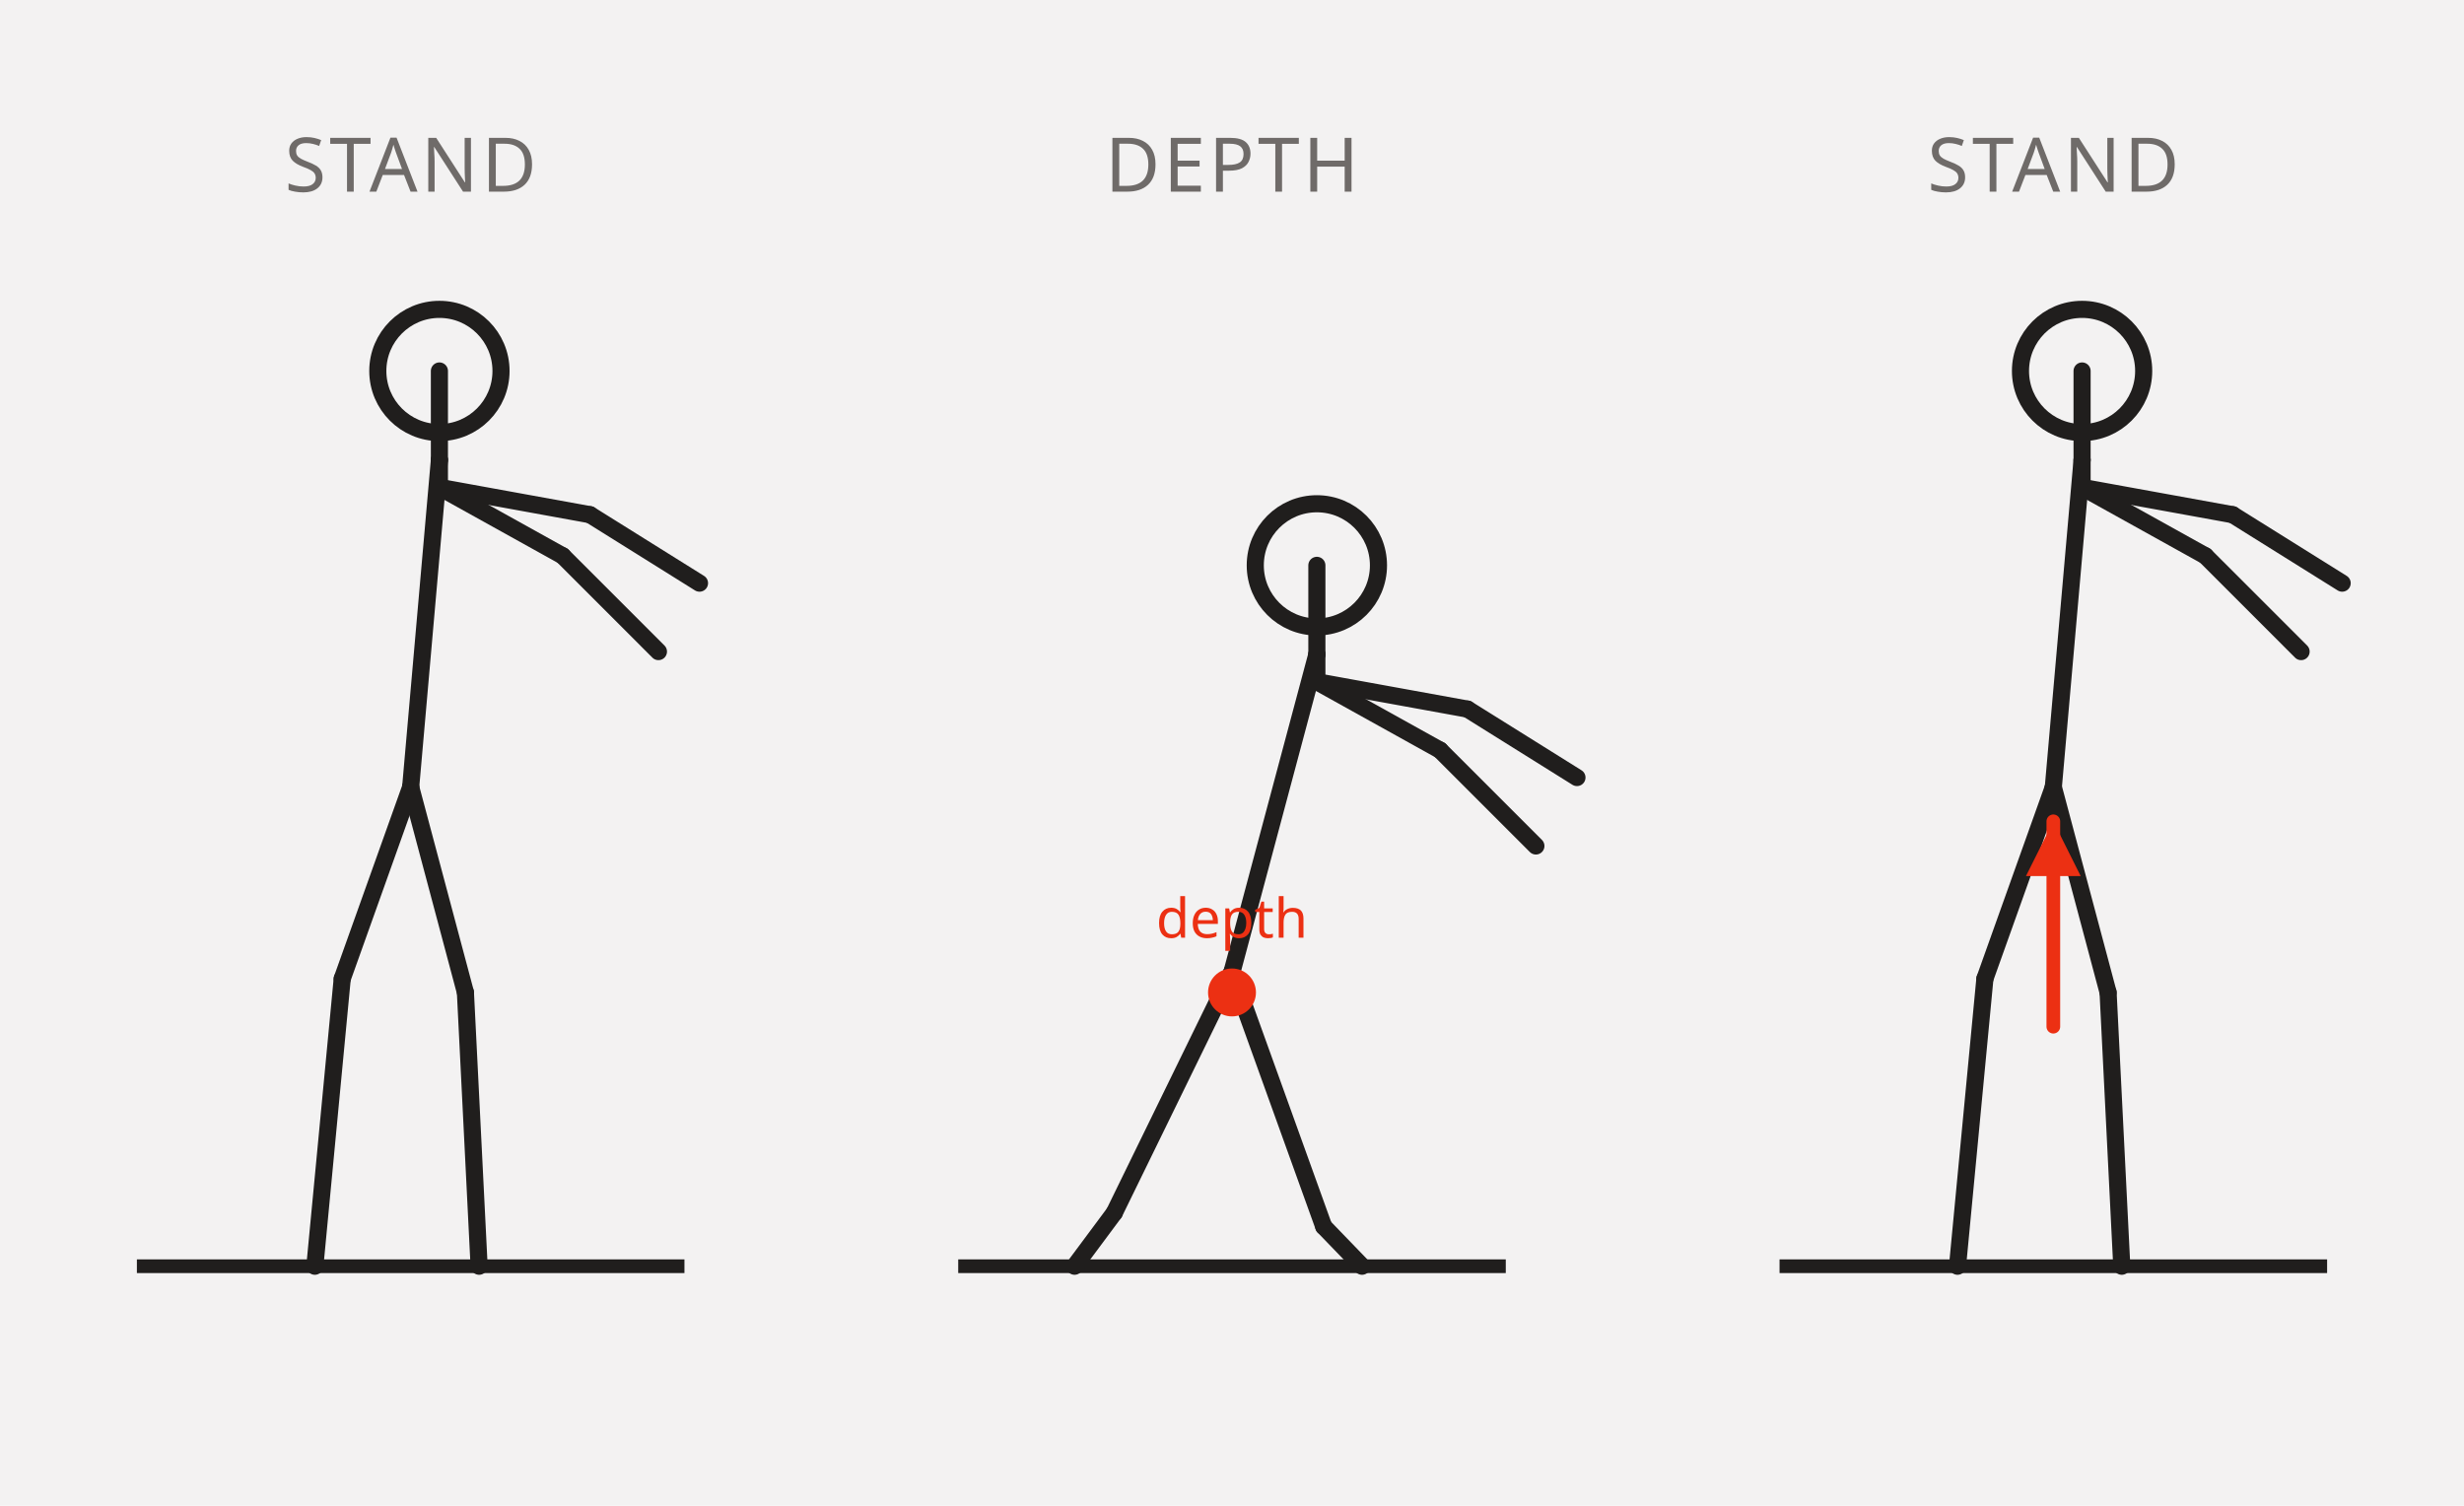
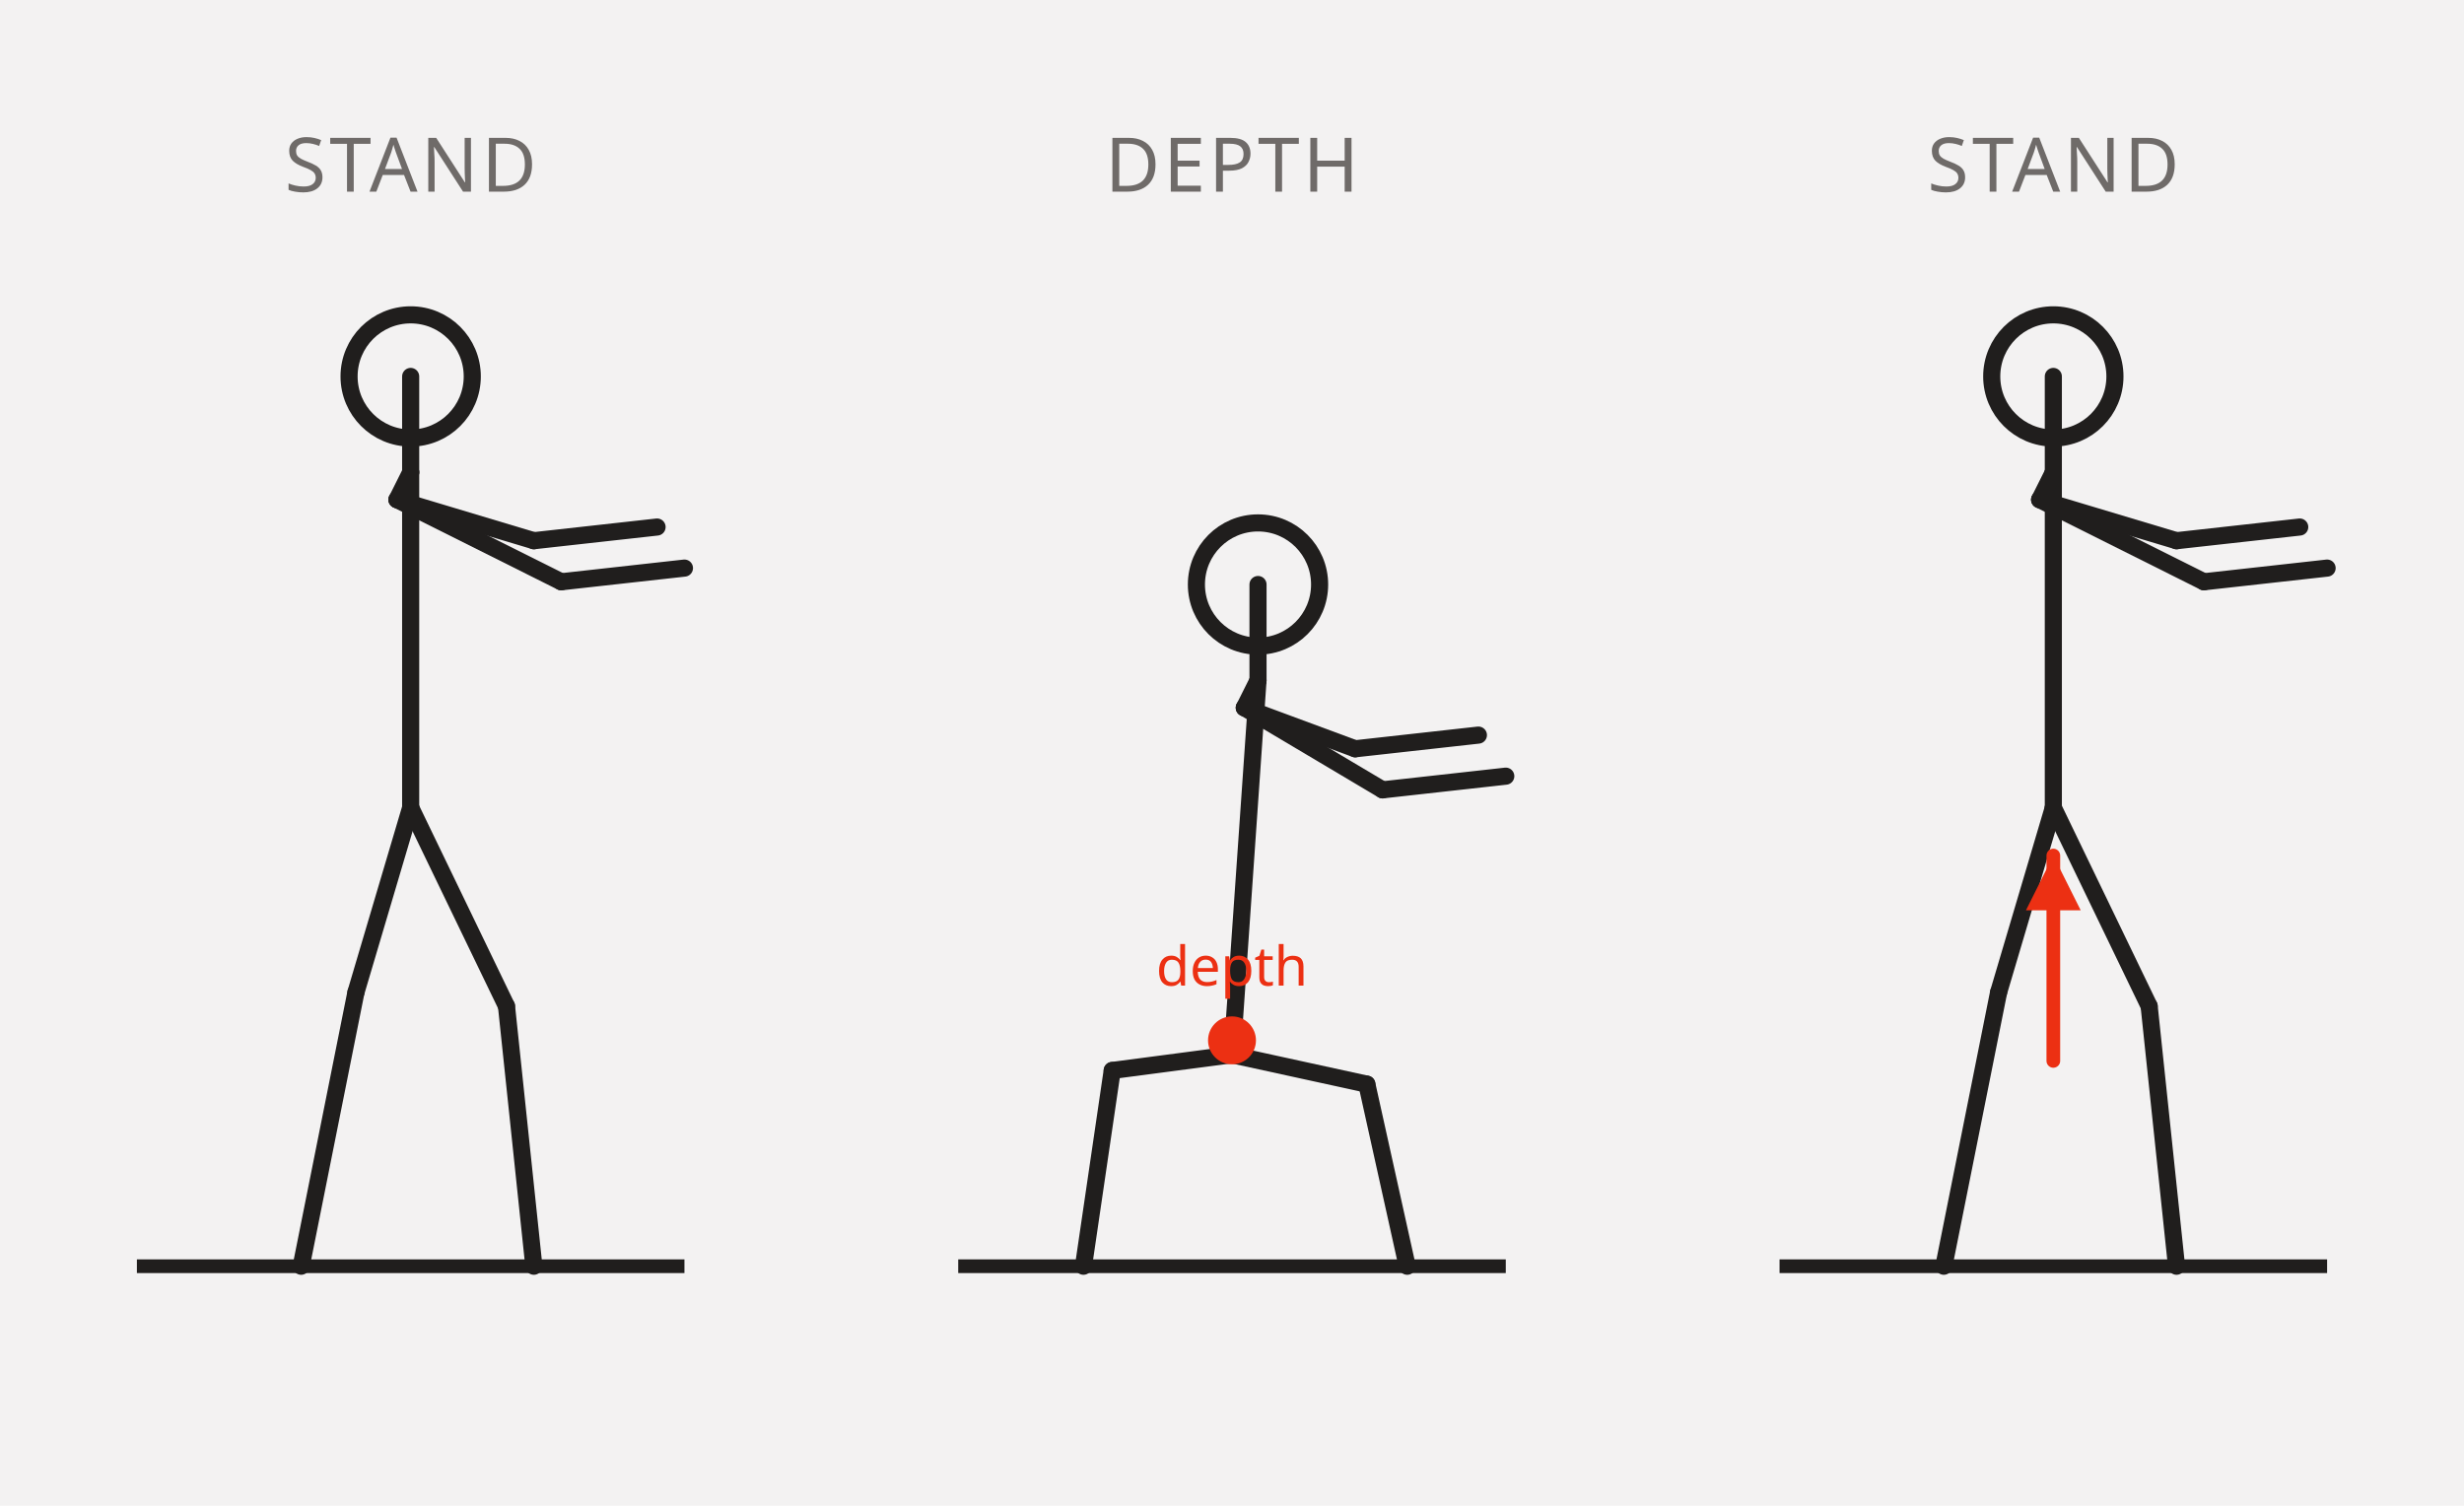
- <svg xmlns="http://www.w3.org/2000/svg" viewBox="0 0 360 220" fill="none" role="img" aria-label="Air squat form: stand, depth, stand">
+ <svg xmlns="http://www.w3.org/2000/svg" viewBox="0 0 360 220" fill="none" role="img" aria-label="Air squat: stand, depth, stand">
  <rect width="360" height="220" fill="#f3f2f2" />
  <text x="60" y="28" text-anchor="middle" fill="#6f6b69" font-family="Archivo, system-ui, sans-serif" font-size="11" letter-spacing="0.5">STAND</text>
  <text x="180" y="28" text-anchor="middle" fill="#6f6b69" font-family="Archivo, system-ui, sans-serif" font-size="11" letter-spacing="0.5">DEPTH</text>
  <text x="300" y="28" text-anchor="middle" fill="#6f6b69" font-family="Archivo, system-ui, sans-serif" font-size="11" letter-spacing="0.5">STAND</text>
  <line x1="20" y1="185" x2="100" y2="185" stroke="#201e1d" stroke-width="2" />
  <line x1="140" y1="185" x2="220" y2="185" stroke="#201e1d" stroke-width="2" />
  <line x1="260" y1="185" x2="340" y2="185" stroke="#201e1d" stroke-width="2" />
  <g stroke="#201e1d" stroke-width="2.5" stroke-linecap="round" stroke-linejoin="round" fill="none">
-     <circle cx="64.2" cy="54.2" r="9" />
-     <line x1="64.2" y1="54.2" x2="64.2" y2="67.2" />
-     <line x1="64.2" y1="67.2" x2="60" y2="115" />
-     <line x1="64.2" y1="67.2" x2="64.2" y2="71.2" />
-     <line x1="64.2" y1="71.2" x2="86.2" y2="75.2" />
-     <line x1="86.2" y1="75.2" x2="102.2" y2="85.2" />
-     <line x1="64.2" y1="71.2" x2="82.2" y2="81.2" />
-     <line x1="82.2" y1="81.2" x2="96.2" y2="95.2" />
-     <line x1="60" y1="115" x2="50" y2="143" />
-     <line x1="50" y1="143" x2="46" y2="185" />
-     <line x1="60" y1="115" x2="68" y2="145" />
-     <line x1="68" y1="145" x2="70" y2="185" />
+     <circle cx="60" cy="55" r="9" />
+     <line x1="60" y1="55" x2="60" y2="69" />
+     <line x1="60" y1="69" x2="60" y2="118" />
+     <line x1="60" y1="69" x2="58" y2="73" />
+     <line x1="58" y1="73" x2="78" y2="79" />
+     <line x1="78" y1="79" x2="96" y2="77" />
+     <line x1="58" y1="73" x2="82" y2="85" />
+     <line x1="82" y1="85" x2="100" y2="83" />
+     <line x1="60" y1="118" x2="52" y2="145" />
+     <line x1="52" y1="145" x2="44" y2="185" />
+     <line x1="60" y1="118" x2="74" y2="147" />
+     <line x1="74" y1="147" x2="78" y2="185" />
  </g>
  <g stroke="#201e1d" stroke-width="2.5" stroke-linecap="round" stroke-linejoin="round" fill="none">
-     <circle cx="192.4" cy="82.6" r="9" />
-     <line x1="192.4" y1="82.6" x2="192.4" y2="95.6" />
-     <line x1="192.4" y1="95.6" x2="180" y2="142" />
-     <line x1="192.4" y1="95.6" x2="192.4" y2="99.6" />
-     <line x1="192.4" y1="99.6" x2="214.4" y2="103.6" />
-     <line x1="214.4" y1="103.6" x2="230.4" y2="113.6" />
-     <line x1="192.4" y1="99.6" x2="210.4" y2="109.6" />
-     <line x1="210.4" y1="109.6" x2="224.4" y2="123.6" />
-     <line x1="180" y1="142" x2="162.8" y2="177.2" />
-     <line x1="162.8" y1="177.2" x2="157" y2="185" />
-     <line x1="180" y1="142" x2="193.4" y2="179.2" />
-     <line x1="193.4" y1="179.2" x2="199" y2="185" />
+     <circle cx="183.8" cy="85.4" r="9" />
+     <line x1="183.8" y1="85.4" x2="183.8" y2="99.4" />
+     <line x1="183.8" y1="99.4" x2="180" y2="154.1" />
+     <line x1="183.8" y1="99.4" x2="181.8" y2="103.4" />
+     <line x1="181.8" y1="103.4" x2="198" y2="109.4" />
+     <line x1="198" y1="109.4" x2="216" y2="107.4" />
+     <line x1="181.8" y1="103.4" x2="202" y2="115.4" />
+     <line x1="202" y1="115.4" x2="220" y2="113.4" />
+     <line x1="180" y1="154.1" x2="162.5" y2="156.4" />
+     <line x1="162.5" y1="156.4" x2="158.3" y2="185" />
+     <line x1="180" y1="154.1" x2="199.7" y2="158.4" />
+     <line x1="199.7" y1="158.4" x2="205.6" y2="185" />
  </g>
-   <circle cx="180" cy="145" r="3.5" fill="#ec3013" />
-   <text x="180" y="137" text-anchor="middle" fill="#ec3013" font-family="Archivo, system-ui, sans-serif" font-size="8">depth</text>
+   <circle cx="180" cy="152" r="3.5" fill="#ec3013" />
+   <text x="180" y="144" text-anchor="middle" fill="#ec3013" font-family="Archivo, system-ui, sans-serif" font-size="8">depth</text>
  <g stroke="#201e1d" stroke-width="2.5" stroke-linecap="round" stroke-linejoin="round" fill="none">
-     <circle cx="304.2" cy="54.2" r="9" />
-     <line x1="304.2" y1="54.2" x2="304.2" y2="67.2" />
-     <line x1="304.2" y1="67.2" x2="300" y2="115" />
-     <line x1="304.2" y1="67.2" x2="304.2" y2="71.2" />
-     <line x1="304.2" y1="71.2" x2="326.2" y2="75.2" />
-     <line x1="326.2" y1="75.2" x2="342.2" y2="85.2" />
-     <line x1="304.2" y1="71.2" x2="322.2" y2="81.2" />
-     <line x1="322.2" y1="81.2" x2="336.2" y2="95.2" />
-     <line x1="300" y1="115" x2="290" y2="143" />
-     <line x1="290" y1="143" x2="286" y2="185" />
-     <line x1="300" y1="115" x2="308" y2="145" />
-     <line x1="308" y1="145" x2="310" y2="185" />
+     <circle cx="300" cy="55" r="9" />
+     <line x1="300" y1="55" x2="300" y2="69" />
+     <line x1="300" y1="69" x2="300" y2="118" />
+     <line x1="300" y1="69" x2="298" y2="73" />
+     <line x1="298" y1="73" x2="318" y2="79" />
+     <line x1="318" y1="79" x2="336" y2="77" />
+     <line x1="298" y1="73" x2="322" y2="85" />
+     <line x1="322" y1="85" x2="340" y2="83" />
+     <line x1="300" y1="118" x2="292" y2="145" />
+     <line x1="292" y1="145" x2="284" y2="185" />
+     <line x1="300" y1="118" x2="314" y2="147" />
+     <line x1="314" y1="147" x2="318" y2="185" />
  </g>
-   <path d="M300 150 L300 120" stroke="#ec3013" stroke-width="2" stroke-linecap="round" />
-   <polygon points="300,120 304,128 296,128" fill="#ec3013" />
+   <path d="M300 155 L300 125" stroke="#ec3013" stroke-width="2" stroke-linecap="round" />
+   <polygon points="300,125 304,133 296,133" fill="#ec3013" />
</svg>
